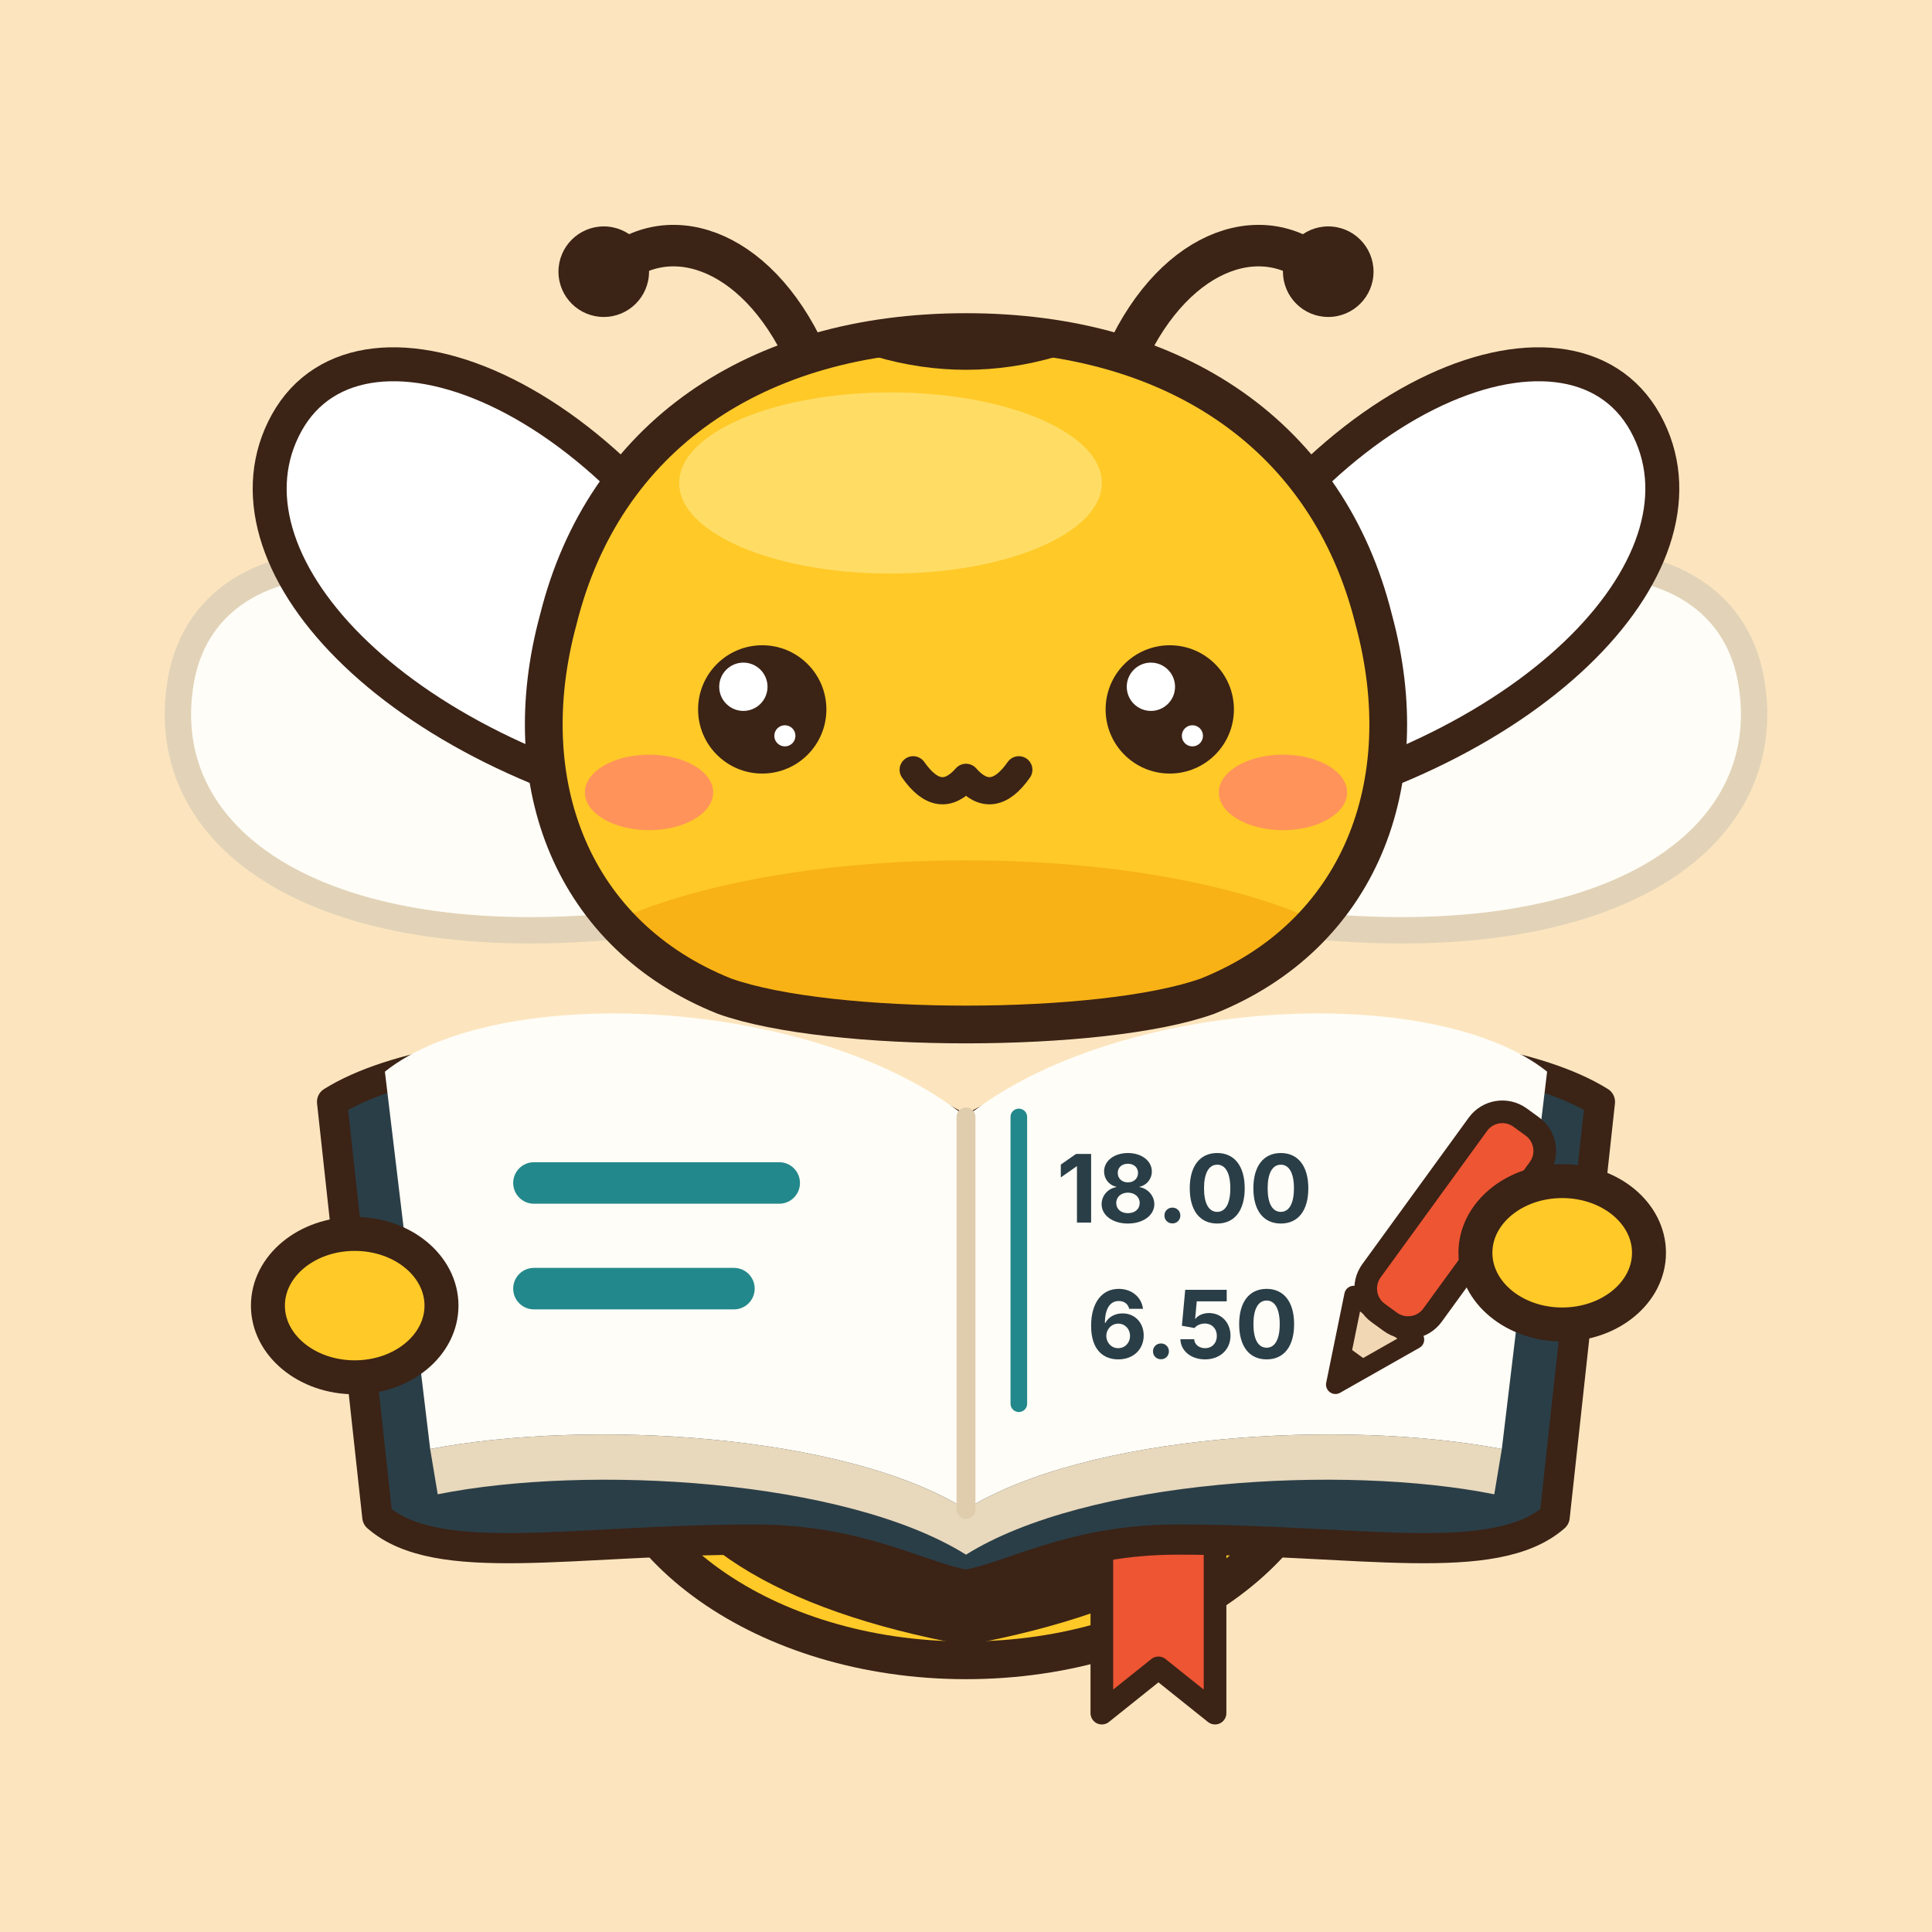
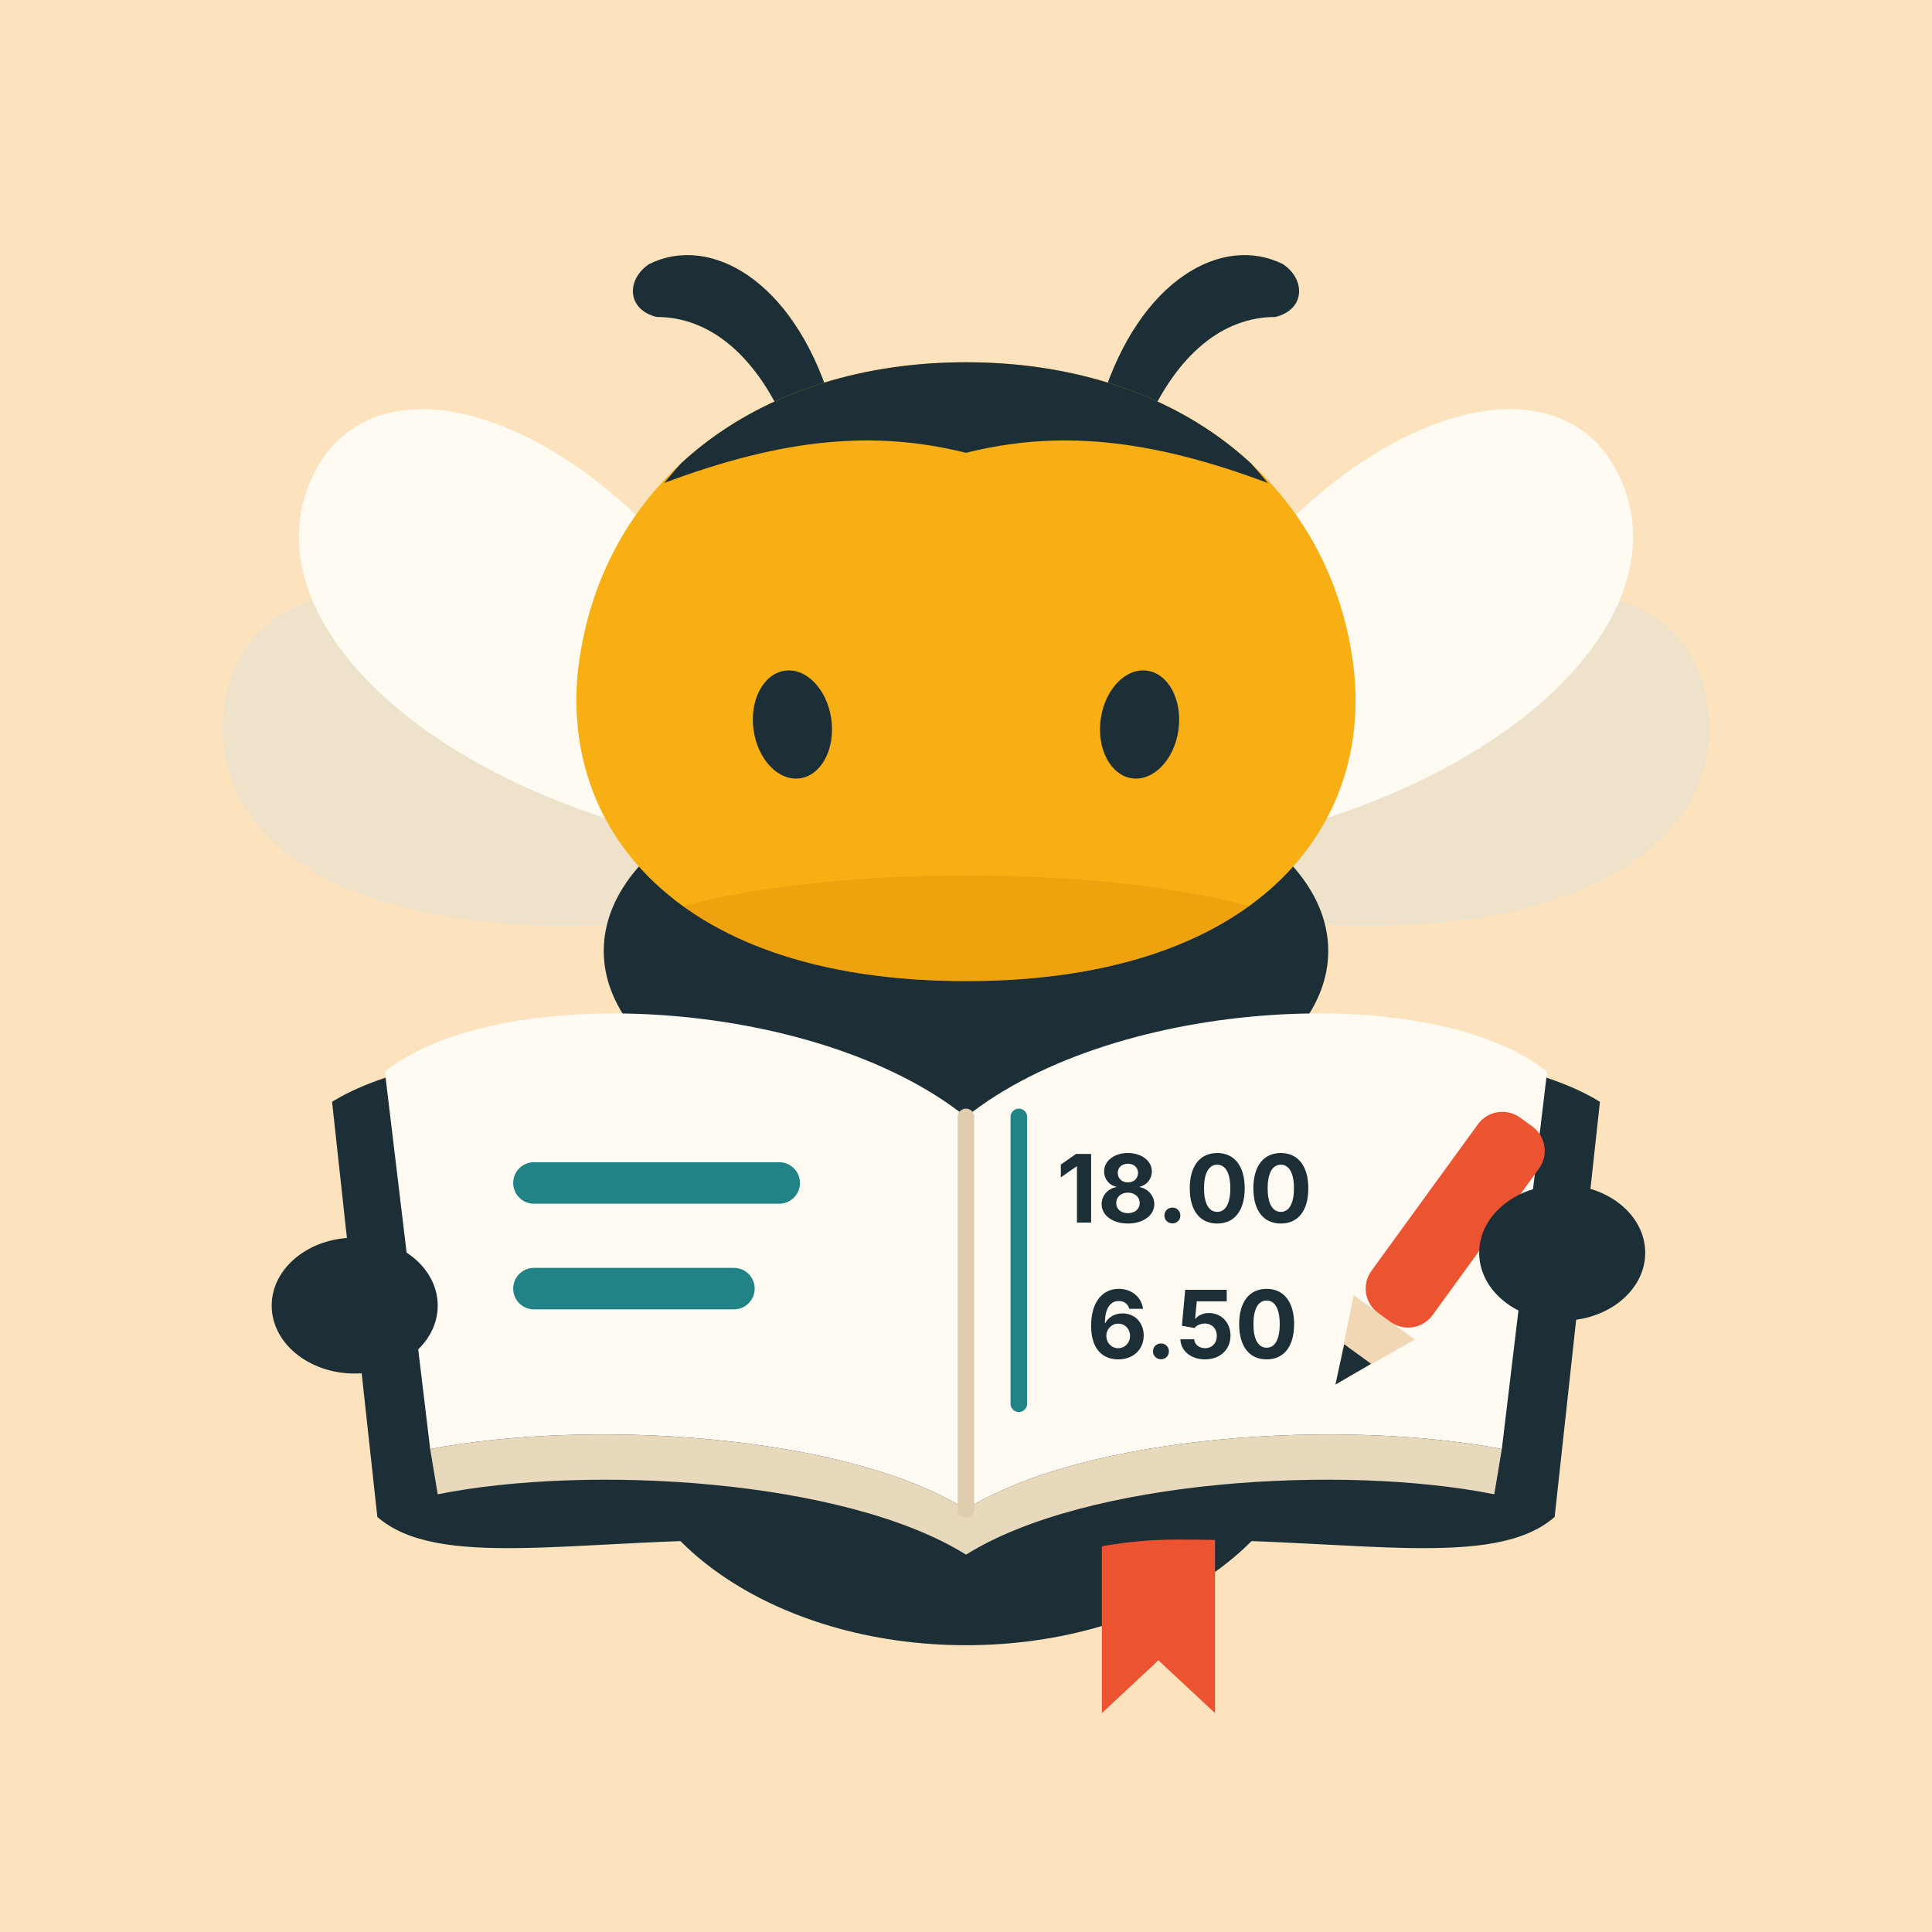
<svg xmlns="http://www.w3.org/2000/svg" width="1024" height="1024" viewBox="0 0 256 256" role="img" aria-labelledby="title desc">
-   <rect id="background" width="256" height="256" fill="#FCE5BE" />
+   <rect id="background" width="256" height="256" fill="#FCE3BD" />
  <g id="wings">
-     <path d="M 88 122 C 44 128 20 112 24 90 C 28 68 64 68 94 102 Z" fill="#FFFDF7" stroke="#E2D3B8" stroke-width="3.5" stroke-linejoin="round" />
-     <path d="M 168 122 C 212 128 236 112 232 90 C 228 68 192 68 162 102 Z" fill="#FFFDF7" stroke="#E2D3B8" stroke-width="3.5" stroke-linejoin="round" />
-     <path d="M 92 108 C 52 100 28 74 38 56 C 48 38 84 52 102 92 Z" fill="#FFFFFF" stroke="#3B2316" stroke-width="4.5" stroke-linejoin="round" />
-     <path d="M 164 108 C 204 100 228 74 218 56 C 208 38 172 52 154 92 Z" fill="#FFFFFF" stroke="#3B2316" stroke-width="4.5" stroke-linejoin="round" />
+     <path d="M 88 122 C 48 126 26 112 30 92 C 34 72 68 72 96 104 Z" fill="#EFE2CA" />
+     <path d="M 168 122 C 208 126 230 112 226 92 C 222 72 188 72 160 104 Z" fill="#EFE2CA" />
+     <path d="M 94 112 C 54 104 32 80 42 62 C 52 44 86 58 104 96 Z" fill="#FFFBF3" />
+     <path d="M 162 112 C 202 104 224 80 214 62 C 204 44 170 58 152 96 Z" fill="#FFFBF3" />
  </g>
-   <g id="body">
-     <ellipse cx="128" cy="186" rx="48" ry="34" fill="#FFC928" stroke="#3B2316" stroke-width="5" />
-     <path d="M 84 190 Q 128 208 172 190 Q 166 211 128 218 Q 90 211 84 190 Z" fill="#3B2316" />
+   <g id="belly">
+     <ellipse cx="128" cy="186" rx="46" ry="32" fill="#1C2E36" />
+     <path d="M 86 184 Q 128 199 170 184 Q 165 202 128 208 Q 91 202 86 184 Z" fill="#F7AF18" />
  </g>
  <g id="head">
-     <path d="M 108 50 C 102 34 90 29 82 35" fill="none" stroke="#3B2316" stroke-width="5.5" stroke-linecap="round" />
-     <circle cx="80" cy="36" r="6" fill="#3B2316" />
-     <path d="M 148 50 C 154 34 166 29 174 35" fill="none" stroke="#3B2316" stroke-width="5.5" stroke-linecap="round" />
-     <circle cx="176" cy="36" r="6" fill="#3B2316" />
+     <path d="M 110 53 C 105 37 94 31 86 35 C 83 37 83 41 87 42 C 94 42 100 47 104 56 Z" fill="#1C2E36" />
+     <path d="M 146 53 C 151 37 162 31 170 35 C 173 37 173 41 169 42 C 162 42 156 47 152 56 Z" fill="#1C2E36" />
+     <ellipse cx="128" cy="126" rx="48" ry="26" fill="#1C2E36" />
    <defs>
-       <path id="pb-head-shape" d="         M 128 44         C 156 44 176 58 182 82         C 188 104 180 124 160 132         C 146 137 110 137 96 132         C 76 124 68 104 74 82         C 80 58 100 44 128 44 Z" />
-       <clipPath id="pb-head-clip">
-         <use href="#pb-head-shape" />
+       <path id="pb-head-clean" d="         M 128 48         C 155 48 175 63 179 86         C 183 108 168 130 128 130         C 88 130 73 108 77 86         C 81 63 101 48 128 48 Z" />
+       <clipPath id="pb-head-clean-clip">
+         <use href="#pb-head-clean" />
      </clipPath>
    </defs>
-     <use href="#pb-head-shape" fill="#FFC928" />
-     <g clip-path="url(#pb-head-clip)">
-       <ellipse cx="128" cy="134" rx="58" ry="20" fill="#F29F05" opacity="0.55" />
-       <ellipse cx="118" cy="64" rx="28" ry="12" fill="#FFE47A" opacity="0.75" />
-       <path d="M 104 42 Q 128 56 152 42 Z" fill="#3B2316" />
+     <use href="#pb-head-clean" fill="#F8AF14" />
+     <g clip-path="url(#pb-head-clean-clip)">
+       <path d="M 88 64 C 102 47 115 44 128 44 C 141 44 154 47 168 64 C 152 58 140 57 128 60 C 116 57 104 58 88 64 Z" fill="#1C2E36" />
+       <ellipse cx="128" cy="128" rx="50" ry="12" fill="#E39307" opacity="0.45" />
    </g>
-     <use href="#pb-head-shape" fill="none" stroke="#3B2316" stroke-width="5" />
-     <circle cx="101" cy="94" r="8.5" fill="#3B2316" />
-     <circle cx="98.5" cy="91" r="3.2" fill="#FFFFFF" />
-     <circle cx="104" cy="97.5" r="1.4" fill="#FFFFFF" />
-     <circle cx="155" cy="94" r="8.5" fill="#3B2316" />
-     <circle cx="152.5" cy="91" r="3.2" fill="#FFFFFF" />
-     <circle cx="158" cy="97.5" r="1.4" fill="#FFFFFF" />
-     <ellipse cx="86" cy="105" rx="8.5" ry="5" fill="#FF8468" opacity="0.78" />
-     <ellipse cx="170" cy="105" rx="8.5" ry="5" fill="#FF8468" opacity="0.78" />
-     <path d="M 121 102 Q 124.5 107 128 103 Q 131.5 107 135 102" fill="none" stroke="#3B2316" stroke-width="3.6" stroke-linecap="round" stroke-linejoin="round" />
+     <ellipse cx="105" cy="96" rx="5.2" ry="7.2" transform="rotate(-8 105 96)" fill="#1C2E36" />
+     <ellipse cx="151" cy="96" rx="5.2" ry="7.2" transform="rotate(8 151 96)" fill="#1C2E36" />
  </g>
  <g id="ledger">
-     <path d="M 146 196 H 161 V 227 L 153.5 221 L 146 227 Z" fill="#EE5533" stroke="#3B2316" stroke-width="3" stroke-linejoin="round" />
-     <path d="       M 44 146       C 60 136 106 136 128 150       C 150 136 196 136 212 146       L 206 201       C 198 208 180 204 156 204       C 142 204 134 209 128 210       C 122 209 114 204 100 204       C 76 204 58 208 50 201 Z" fill="#2A3E47" stroke="#3B2316" stroke-width="4" stroke-linejoin="round" />
-     <path d="       M 51 142       C 66 130 108 132 128 148       C 148 132 190 130 205 142       L 199 192       C 178 188 144 190 128 200       C 112 190 78 188 57 192 Z" fill="#FFFDF7" />
+     <path d="M 146 196 H 161 V 227 L 153.5 220 L 146 227 Z" fill="#EC5331" />
+     <path d="       M 44 146       C 60 136 106 136 128 150       C 150 136 196 136 212 146       L 206 201       C 198 208 180 204 156 204       C 142 204 134 209 128 210       C 122 209 114 204 100 204       C 76 204 58 208 50 201 Z" fill="#1C2E36" />
+     <path d="       M 51 142       C 66 130 108 132 128 148       C 148 132 190 130 205 142       L 199 192       C 178 188 144 190 128 200       C 112 190 78 188 57 192 Z" fill="#FFFBF3" />
    <path d="       M 57 192       C 78 188 112 190 128 200       C 144 190 178 188 199 192       L 198 198       C 178 194 144 196 128 206       C 112 196 78 194 58 198 Z" fill="#E8D8BC" />
-     <path d="M 128 148 L 128 200" stroke="#DFCDAE" stroke-width="2.5" stroke-linecap="round" />
-     <rect x="68" y="154" width="38" height="5.5" rx="2.75" fill="#23888B" />
-     <rect x="68" y="168" width="32" height="5.5" rx="2.75" fill="#23888B" />
-     <line x1="135" y1="148" x2="135" y2="186" stroke="#23888B" stroke-width="2.2" stroke-linecap="round" />
-     <text x="140" y="162" font-family="-apple-system, BlinkMacSystemFont, 'SF Pro Rounded', sans-serif" font-size="12.5" font-weight="700" fill="#2A3E47">18.00</text>
-     <text x="144" y="180" font-family="-apple-system, BlinkMacSystemFont, 'SF Pro Rounded', sans-serif" font-size="12.5" font-weight="700" fill="#2A3E47">6.50</text>
+     <path d="M 128 148 L 128 200" stroke="#DFCDAE" stroke-width="2.2" stroke-linecap="round" />
+     <rect x="68" y="154" width="38" height="5.5" rx="2.75" fill="#218386" />
+     <rect x="68" y="168" width="32" height="5.5" rx="2.75" fill="#218386" />
+     <line x1="135" y1="148" x2="135" y2="186" stroke="#218386" stroke-width="2.2" stroke-linecap="round" />
+     <text x="140" y="162" font-family="-apple-system, BlinkMacSystemFont, 'SF Pro Rounded', sans-serif" font-size="12.5" font-weight="700" fill="#1C2E36">18.00</text>
+     <text x="144" y="180" font-family="-apple-system, BlinkMacSystemFont, 'SF Pro Rounded', sans-serif" font-size="12.5" font-weight="700" fill="#1C2E36">6.50</text>
  </g>
  <g id="paws-and-pencil">
-     <ellipse cx="47" cy="173" rx="11.5" ry="9.5" fill="#FFC928" stroke="#3B2316" stroke-width="4.5" />
+     <ellipse cx="47" cy="173" rx="11" ry="9" fill="#1C2E36" />
    <g transform="translate(194 160) rotate(36)">
-       <path d="M -5 18 L 5 18 L 0 29 Z" fill="#F2D7B4" stroke="#3B2316" stroke-width="2.5" stroke-linejoin="round" />
-       <path d="M -2.2 24 L 2.2 24 L 0 29 Z" fill="#3B2316" />
-       <rect x="-5" y="-14" width="10" height="32" rx="4" fill="#EE5533" stroke="#3B2316" stroke-width="3" />
+       <path d="M -5 18 L 5 18 L 0 29 Z" fill="#F2D7B4" />
+       <path d="M -2.2 24 L 2.2 24 L 0 29 Z" fill="#1C2E36" />
+       <rect x="-5" y="-14" width="10" height="32" rx="4" fill="#EC5331" />
    </g>
-     <ellipse cx="207" cy="166" rx="11.5" ry="9.5" fill="#FFC928" stroke="#3B2316" stroke-width="4.5" />
+     <ellipse cx="207" cy="166" rx="11" ry="9" fill="#1C2E36" />
  </g>
</svg>
